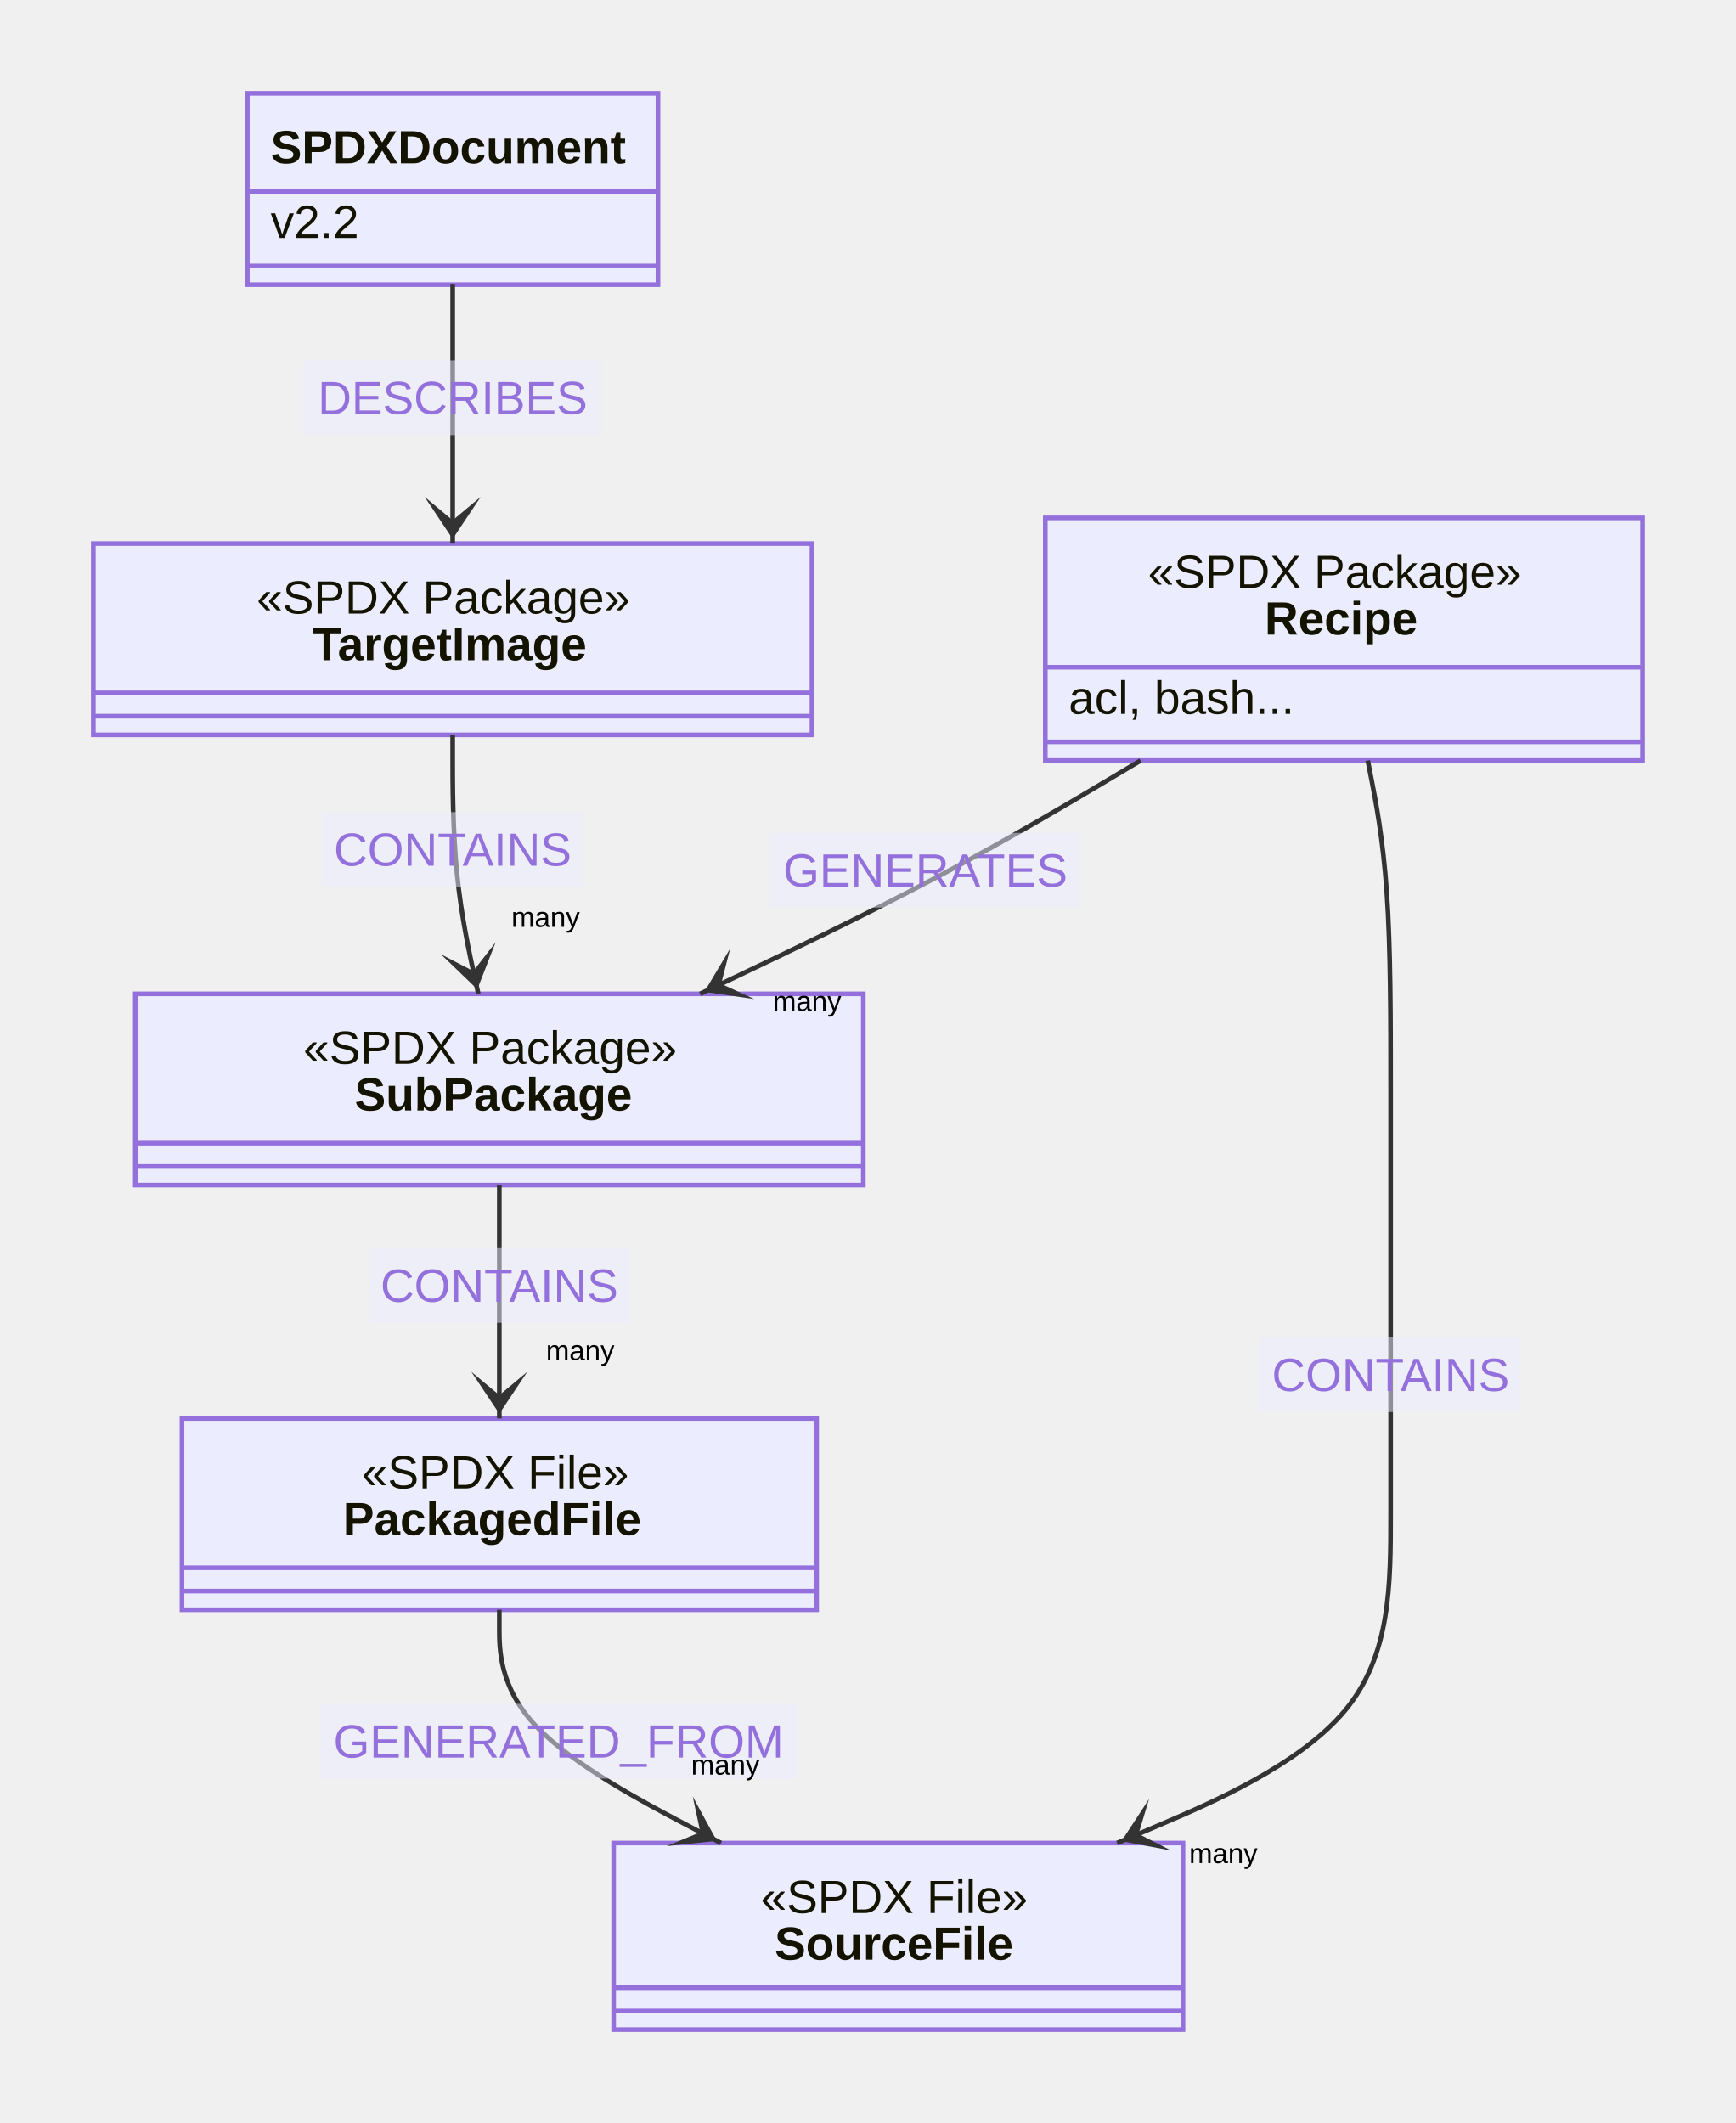
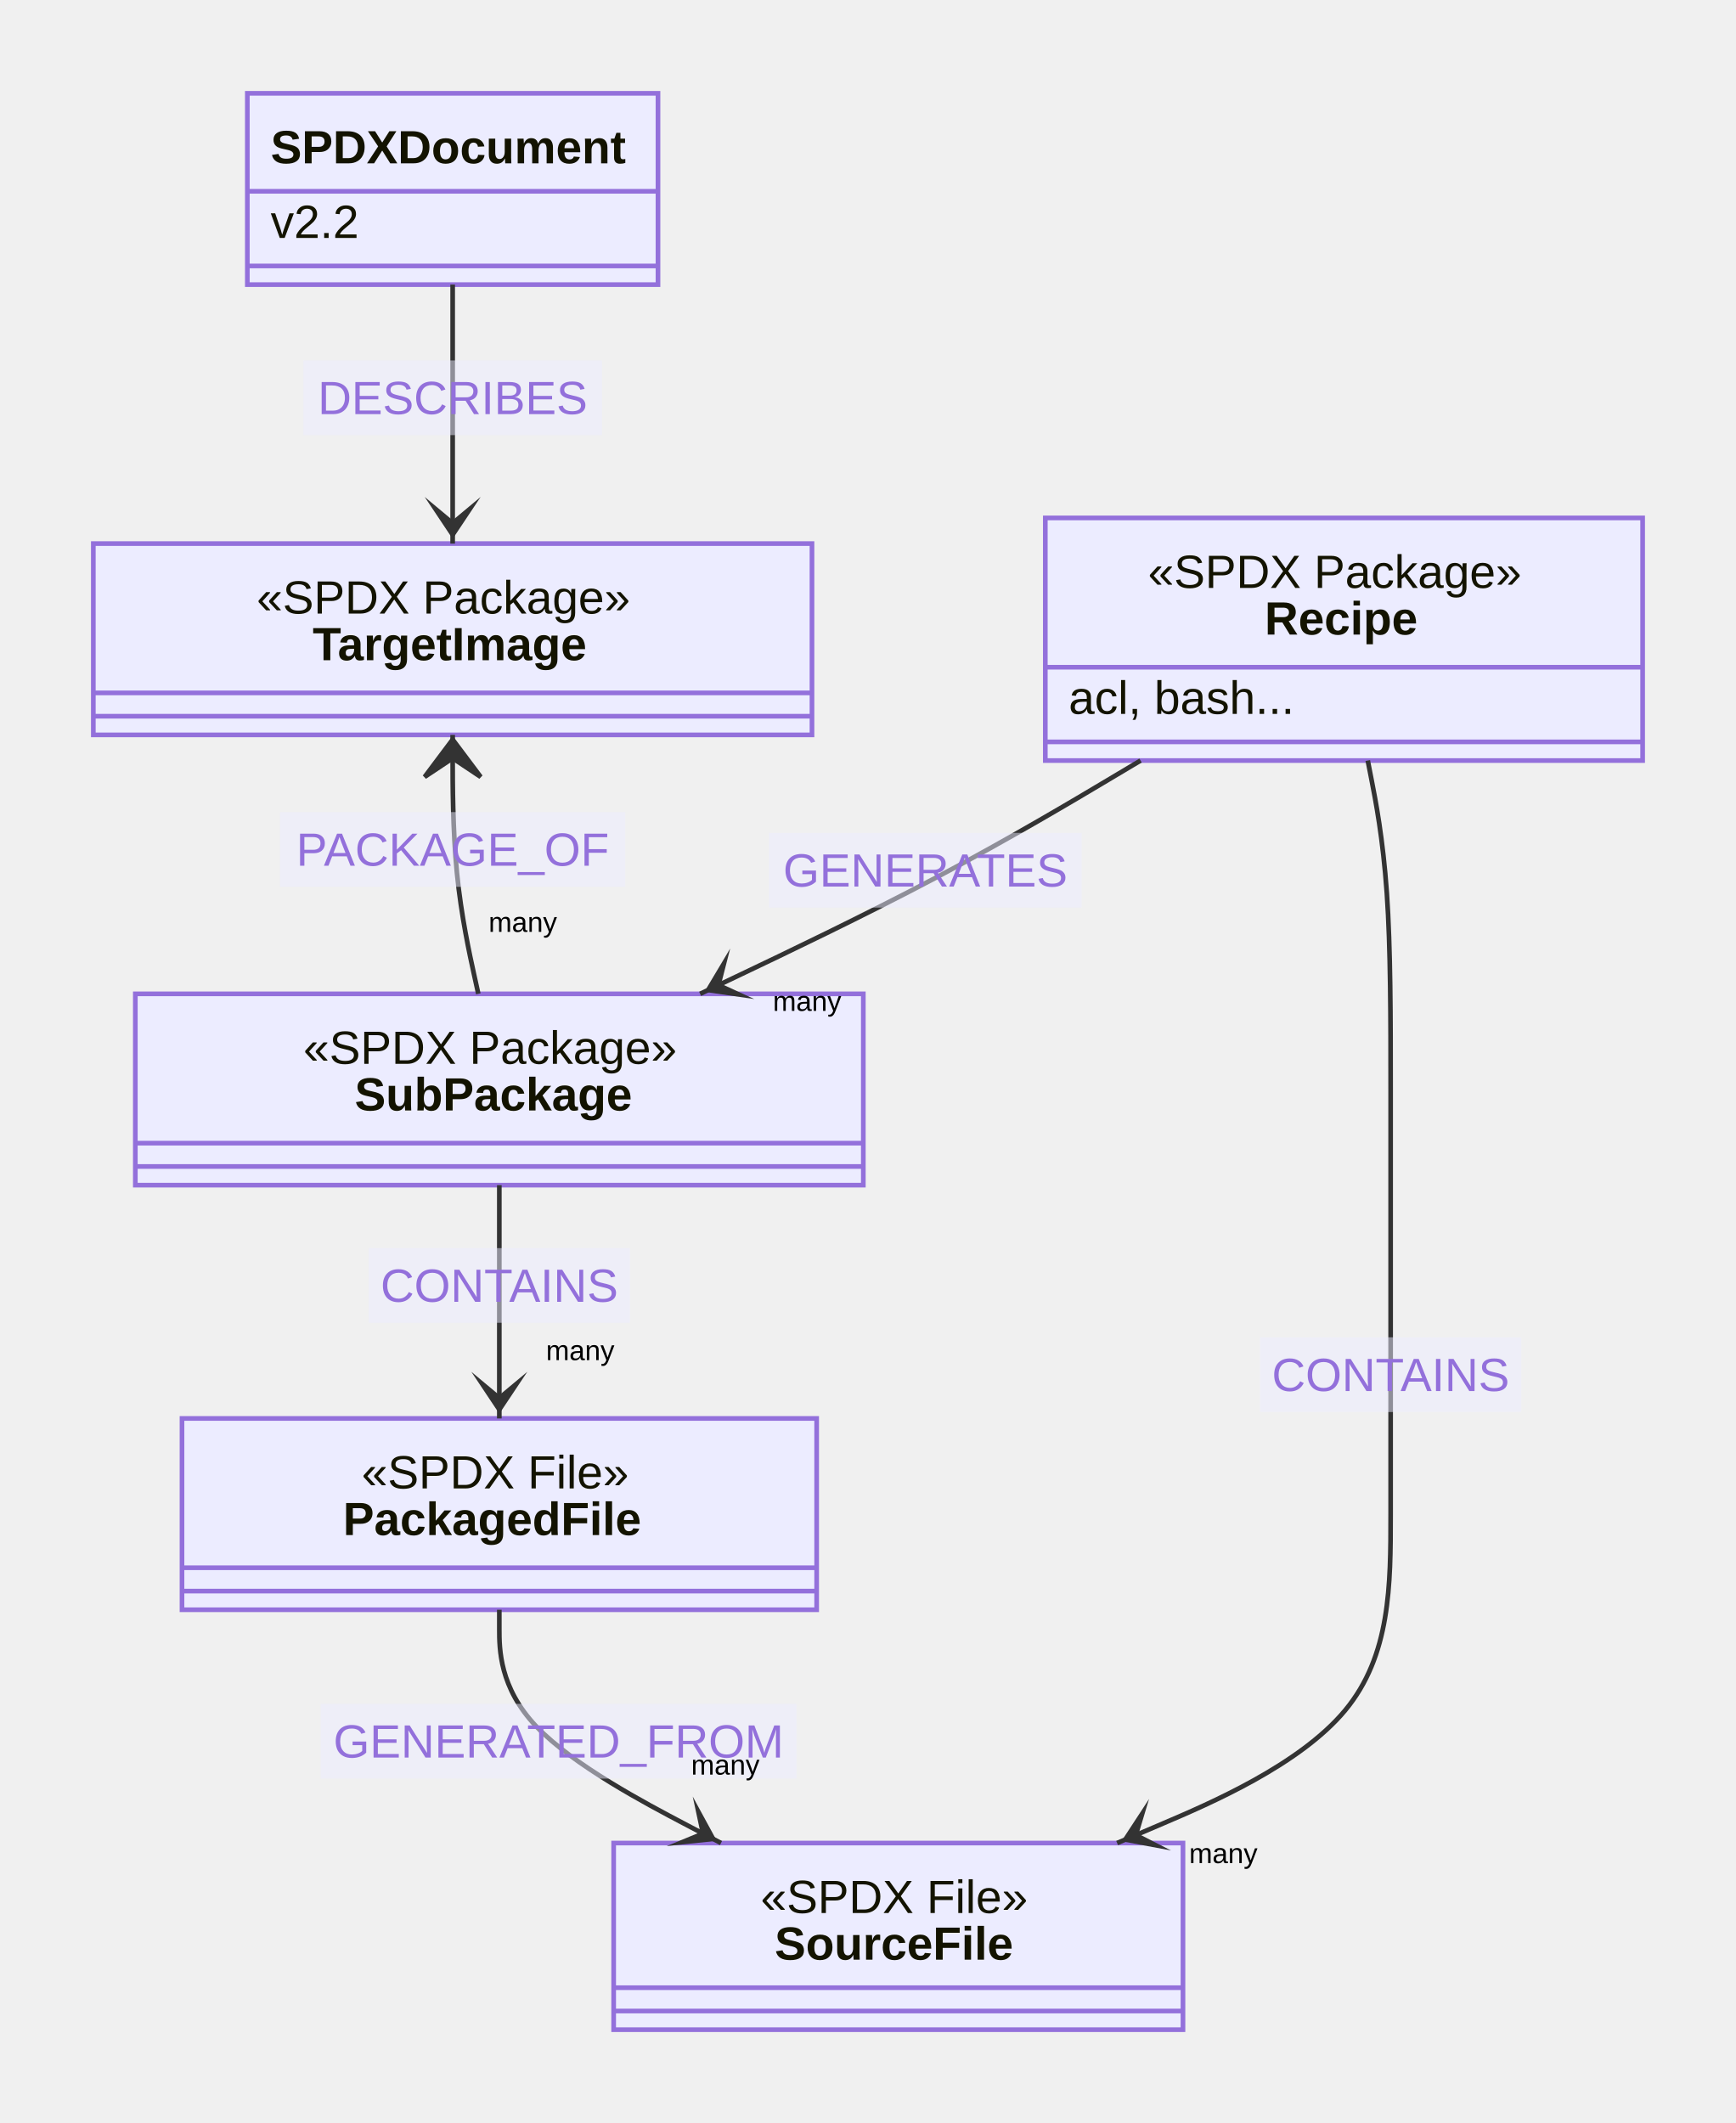
- <svg xmlns="http://www.w3.org/2000/svg" id="mermaid-1613570551035" width="100%" height="455" style="max-width: 372px;" viewBox="-20 -20 372 455">
-   <style>#mermaid-1613570551035{font-family:"trebuchet ms",verdana,arial,sans-serif;font-size:16px;fill:#333;}#mermaid-1613570551035 .error-icon{fill:#552222;}#mermaid-1613570551035 .error-text{fill:#552222;stroke:#552222;}#mermaid-1613570551035 .edge-thickness-normal{stroke-width:2px;}#mermaid-1613570551035 .edge-thickness-thick{stroke-width:3.5px;}#mermaid-1613570551035 .edge-pattern-solid{stroke-dasharray:0;}#mermaid-1613570551035 .edge-pattern-dashed{stroke-dasharray:3;}#mermaid-1613570551035 .edge-pattern-dotted{stroke-dasharray:2;}#mermaid-1613570551035 .marker{fill:#333333;}#mermaid-1613570551035 .marker.cross{stroke:#333333;}#mermaid-1613570551035 svg{font-family:"trebuchet ms",verdana,arial,sans-serif;font-size:16px;}#mermaid-1613570551035 g.classGroup text{fill:#9370DB;fill:#131300;stroke:none;font-family:"trebuchet ms",verdana,arial,sans-serif;font-size:10px;}#mermaid-1613570551035 g.classGroup text .title{font-weight:bolder;}#mermaid-1613570551035 .classTitle{font-weight:bolder;}#mermaid-1613570551035 .node rect,#mermaid-1613570551035 .node circle,#mermaid-1613570551035 .node ellipse,#mermaid-1613570551035 .node polygon,#mermaid-1613570551035 .node path{fill:#ECECFF;stroke:#9370DB;stroke-width:1px;}#mermaid-1613570551035 .divider{stroke:#9370DB;stroke:1;}#mermaid-1613570551035 g.clickable{cursor:pointer;}#mermaid-1613570551035 g.classGroup rect{fill:#ECECFF;stroke:#9370DB;}#mermaid-1613570551035 g.classGroup line{stroke:#9370DB;stroke-width:1;}#mermaid-1613570551035 .classLabel .box{stroke:none;stroke-width:0;fill:#ECECFF;opacity:0.5;}#mermaid-1613570551035 .classLabel .label{fill:#9370DB;font-size:10px;}#mermaid-1613570551035 .relation{stroke:#333333;stroke-width:1;fill:none;}#mermaid-1613570551035 .dashed-line{stroke-dasharray:3;}#mermaid-1613570551035 #compositionStart,#mermaid-1613570551035 .composition{fill:#333333 !important;stroke:#333333 !important;stroke-width:1;}#mermaid-1613570551035 #compositionEnd,#mermaid-1613570551035 .composition{fill:#333333 !important;stroke:#333333 !important;stroke-width:1;}#mermaid-1613570551035 #dependencyStart,#mermaid-1613570551035 .dependency{fill:#333333 !important;stroke:#333333 !important;stroke-width:1;}#mermaid-1613570551035 #dependencyStart,#mermaid-1613570551035 .dependency{fill:#333333 !important;stroke:#333333 !important;stroke-width:1;}#mermaid-1613570551035 #extensionStart,#mermaid-1613570551035 .extension{fill:#333333 !important;stroke:#333333 !important;stroke-width:1;}#mermaid-1613570551035 #extensionEnd,#mermaid-1613570551035 .extension{fill:#333333 !important;stroke:#333333 !important;stroke-width:1;}#mermaid-1613570551035 #aggregationStart,#mermaid-1613570551035 .aggregation{fill:#ECECFF !important;stroke:#333333 !important;stroke-width:1;}#mermaid-1613570551035 #aggregationEnd,#mermaid-1613570551035 .aggregation{fill:#ECECFF !important;stroke:#333333 !important;stroke-width:1;}#mermaid-1613570551035 .edgeTerminals{font-size:11px;}#mermaid-1613570551035:root{--mermaid-font-family:"trebuchet ms",verdana,arial,sans-serif;}#mermaid-1613570551035 class{fill:apa;}</style>
+ <svg xmlns="http://www.w3.org/2000/svg" id="mermaid-1613575373859" width="100%" height="455" style="max-width: 372px;" viewBox="-20 -20 372 455">
+   <style>#mermaid-1613575373859{font-family:"trebuchet ms",verdana,arial,sans-serif;font-size:16px;fill:#333;}#mermaid-1613575373859 .error-icon{fill:#552222;}#mermaid-1613575373859 .error-text{fill:#552222;stroke:#552222;}#mermaid-1613575373859 .edge-thickness-normal{stroke-width:2px;}#mermaid-1613575373859 .edge-thickness-thick{stroke-width:3.5px;}#mermaid-1613575373859 .edge-pattern-solid{stroke-dasharray:0;}#mermaid-1613575373859 .edge-pattern-dashed{stroke-dasharray:3;}#mermaid-1613575373859 .edge-pattern-dotted{stroke-dasharray:2;}#mermaid-1613575373859 .marker{fill:#333333;}#mermaid-1613575373859 .marker.cross{stroke:#333333;}#mermaid-1613575373859 svg{font-family:"trebuchet ms",verdana,arial,sans-serif;font-size:16px;}#mermaid-1613575373859 g.classGroup text{fill:#9370DB;fill:#131300;stroke:none;font-family:"trebuchet ms",verdana,arial,sans-serif;font-size:10px;}#mermaid-1613575373859 g.classGroup text .title{font-weight:bolder;}#mermaid-1613575373859 .classTitle{font-weight:bolder;}#mermaid-1613575373859 .node rect,#mermaid-1613575373859 .node circle,#mermaid-1613575373859 .node ellipse,#mermaid-1613575373859 .node polygon,#mermaid-1613575373859 .node path{fill:#ECECFF;stroke:#9370DB;stroke-width:1px;}#mermaid-1613575373859 .divider{stroke:#9370DB;stroke:1;}#mermaid-1613575373859 g.clickable{cursor:pointer;}#mermaid-1613575373859 g.classGroup rect{fill:#ECECFF;stroke:#9370DB;}#mermaid-1613575373859 g.classGroup line{stroke:#9370DB;stroke-width:1;}#mermaid-1613575373859 .classLabel .box{stroke:none;stroke-width:0;fill:#ECECFF;opacity:0.5;}#mermaid-1613575373859 .classLabel .label{fill:#9370DB;font-size:10px;}#mermaid-1613575373859 .relation{stroke:#333333;stroke-width:1;fill:none;}#mermaid-1613575373859 .dashed-line{stroke-dasharray:3;}#mermaid-1613575373859 #compositionStart,#mermaid-1613575373859 .composition{fill:#333333 !important;stroke:#333333 !important;stroke-width:1;}#mermaid-1613575373859 #compositionEnd,#mermaid-1613575373859 .composition{fill:#333333 !important;stroke:#333333 !important;stroke-width:1;}#mermaid-1613575373859 #dependencyStart,#mermaid-1613575373859 .dependency{fill:#333333 !important;stroke:#333333 !important;stroke-width:1;}#mermaid-1613575373859 #dependencyStart,#mermaid-1613575373859 .dependency{fill:#333333 !important;stroke:#333333 !important;stroke-width:1;}#mermaid-1613575373859 #extensionStart,#mermaid-1613575373859 .extension{fill:#333333 !important;stroke:#333333 !important;stroke-width:1;}#mermaid-1613575373859 #extensionEnd,#mermaid-1613575373859 .extension{fill:#333333 !important;stroke:#333333 !important;stroke-width:1;}#mermaid-1613575373859 #aggregationStart,#mermaid-1613575373859 .aggregation{fill:#ECECFF !important;stroke:#333333 !important;stroke-width:1;}#mermaid-1613575373859 #aggregationEnd,#mermaid-1613575373859 .aggregation{fill:#ECECFF !important;stroke:#333333 !important;stroke-width:1;}#mermaid-1613575373859 .edgeTerminals{font-size:11px;}#mermaid-1613575373859:root{--mermaid-font-family:"trebuchet ms",verdana,arial,sans-serif;}#mermaid-1613575373859 class{fill:apa;}</style>
  <g />
  <defs>
    <marker id="extensionStart" class="extension" refX="0" refY="7" markerWidth="190" markerHeight="240" orient="auto">
      <path d="M 1,7 L18,13 V 1 Z" />
    </marker>
  </defs>
  <defs>
    <marker id="extensionEnd" refX="19" refY="7" markerWidth="20" markerHeight="28" orient="auto">
      <path d="M 1,1 V 13 L18,7 Z" />
    </marker>
  </defs>
  <defs>
    <marker id="compositionStart" class="extension" refX="0" refY="7" markerWidth="190" markerHeight="240" orient="auto">
      <path d="M 18,7 L9,13 L1,7 L9,1 Z" />
    </marker>
  </defs>
  <defs>
    <marker id="compositionEnd" refX="19" refY="7" markerWidth="20" markerHeight="28" orient="auto">
      <path d="M 18,7 L9,13 L1,7 L9,1 Z" />
    </marker>
  </defs>
  <defs>
    <marker id="aggregationStart" class="extension" refX="0" refY="7" markerWidth="190" markerHeight="240" orient="auto">
      <path d="M 18,7 L9,13 L1,7 L9,1 Z" />
    </marker>
  </defs>
  <defs>
    <marker id="aggregationEnd" refX="19" refY="7" markerWidth="20" markerHeight="28" orient="auto">
      <path d="M 18,7 L9,13 L1,7 L9,1 Z" />
    </marker>
  </defs>
  <defs>
    <marker id="dependencyStart" class="extension" refX="0" refY="7" markerWidth="190" markerHeight="240" orient="auto">
      <path d="M 5,7 L9,13 L1,7 L9,1 Z" />
    </marker>
  </defs>
  <defs>
    <marker id="dependencyEnd" refX="19" refY="7" markerWidth="20" markerHeight="28" orient="auto">
      <path d="M 18,7 L9,13 L14,7 L9,1 Z" />
    </marker>
  </defs>
  <g id="classid-SPDXDocument-0" class="classGroup" transform="translate(33,0 )">
    <rect x="0" y="0" width="88" height="41" class=" " />
    <text y="15" x="0">
      <tspan class="title" x="5">SPDXDocument</tspan>
    </text>
    <line x1="0" y1="21" y2="21" x2="88" />
    <text x="5" y="31" fill="white" class="classText">
      <tspan x="5">v2.2</tspan>
    </text>
    <line x1="0" y1="37" y2="37" x2="88" />
    <text x="5" y="52" fill="white" class="classText" />
  </g>
  <g id="classid-TargetImage-1" class="classGroup" transform="translate(0,96.5 )">
    <rect x="0" y="0" width="154" height="41" class=" " />
    <text y="15" x="0">
      <tspan x="35">«SPDX Package»</tspan>
      <tspan class="title" dy="10" x="47">TargetImage</tspan>
    </text>
    <line x1="0" y1="32" y2="32" x2="154" />
    <text x="5" y="42" fill="white" class="classText" />
    <line x1="0" y1="37" y2="37" x2="154" />
    <text x="5" y="52" fill="white" class="classText" />
  </g>
  <g id="classid-SubPackage-2" class="classGroup" transform="translate(9,193 )">
    <rect x="0" y="0" width="156" height="41" class=" " />
    <text y="15" x="0">
      <tspan x="36">«SPDX Package»</tspan>
      <tspan class="title" dy="10" x="47">SubPackage</tspan>
    </text>
    <line x1="0" y1="32" y2="32" x2="156" />
    <text x="5" y="42" fill="white" class="classText" />
    <line x1="0" y1="37" y2="37" x2="156" />
    <text x="5" y="52" fill="white" class="classText" />
  </g>
  <g id="classid-Recipe-3" class="classGroup" transform="translate(204,91 )">
    <rect x="0" y="0" width="128" height="52" class=" " />
    <text y="15" x="0">
      <tspan x="22">«SPDX Package»</tspan>
      <tspan class="title" dy="10" x="47">Recipe</tspan>
    </text>
    <line x1="0" y1="32" y2="32" x2="128" />
    <text x="5" y="42" fill="white" class="classText">
      <tspan x="5">acl, bash...</tspan>
    </text>
    <line x1="0" y1="48" y2="48" x2="128" />
    <text x="5" y="63" fill="white" class="classText" />
  </g>
  <g id="classid-SourceFile-4" class="classGroup" transform="translate(111.5,375 )">
    <rect x="0" y="0" width="122" height="40" class=" " />
    <text y="15" x="0">
      <tspan x="31.5">«SPDX File»</tspan>
      <tspan class="title" dy="10" x="34.5">SourceFile</tspan>
    </text>
    <line x1="0" y1="31" y2="31" x2="122" />
    <text x="5" y="41" fill="white" class="classText" />
    <line x1="0" y1="36" y2="36" x2="122" />
    <text x="5" y="51" fill="white" class="classText" />
  </g>
  <g id="classid-PackagedFile-5" class="classGroup" transform="translate(19,284 )">
    <rect x="0" y="0" width="136" height="41" class=" " />
    <text y="15" x="0">
      <tspan x="38.5">«SPDX File»</tspan>
      <tspan class="title" dy="10" x="34.5">PackagedFile</tspan>
    </text>
    <line x1="0" y1="32" y2="32" x2="136" />
    <text x="5" y="42" fill="white" class="classText" />
    <line x1="0" y1="37" y2="37" x2="136" />
    <text x="5" y="52" fill="white" class="classText" />
  </g>
  <path d="M77,41L77,45.167C77,49.333,77,57.667,77,66.917C77,76.167,77,86.333,77,91.417L77,96.5" id="edge0" class="relation" marker-end="url(#dependencyEnd)" />
  <g class="classLabel">
    <rect class="box" x="45" y="57.25" width="64" height="16" />
    <text class="label" x="77" y="68.75" fill="red" text-anchor="middle">DESCRIBES</text>
  </g>
-   <path d="M77,137.5L77,142.583C77,147.667,77,157.833,77.916,167.083C78.832,176.333,80.663,184.667,81.579,188.833L82.495,193" id="edge1" class="relation" marker-end="url(#dependencyEnd)" />
+   <path d="M77,137.5L77,142.583C77,147.667,77,157.833,77.916,167.083C78.832,176.333,80.663,184.667,81.579,188.833L82.495,193" id="edge1" class="relation" marker-start="url(#dependencyStart)" />
  <g class="classLabel">
-     <rect class="box" x="49" y="154.047" width="56" height="16.016" />
-     <text class="label" x="77" y="165.548" fill="red" text-anchor="middle">CONTAINS</text>
+     <rect class="box" x="40" y="154.047" width="74" height="16.016" />
+     <text class="label" x="77" y="165.548" fill="red" text-anchor="middle">PACKAGE_OF</text>
  </g>
  <g class="cardinality">
-     <text class="type2" x="89.578" y="178.645" fill="black" font-size="6">many</text>
+     <text class="type2" x="84.695" y="179.718" fill="black" font-size="6">many</text>
  </g>
  <path d="M224.412,143L217.426,147.167C210.441,151.333,196.471,159.667,180.74,168C165.009,176.333,147.518,184.667,138.773,188.833L130.027,193" id="edge2" class="relation" marker-end="url(#dependencyEnd)" />
  <g class="classLabel">
    <rect class="box" x="144.781" y="158.5" width="67.016" height="16.016" />
    <text class="label" x="178.292" y="170.005" fill="red" text-anchor="middle">GENERATES</text>
  </g>
  <g class="cardinality">
    <text class="type2" x="145.613" y="196.651" fill="black" font-size="6">many</text>
  </g>
  <path d="M273.098,143L273.915,147.167C274.732,151.333,276.366,159.667,277.183,171.417C278,183.167,278,198.333,278,213.5C278,228.667,278,243.833,278,259C278,274.167,278,289.333,278,304.5C278,319.667,278,334.833,268.231,346.583C258.463,358.333,238.926,366.667,229.157,370.833L219.389,375" id="edge3" class="relation" marker-end="url(#dependencyEnd)" />
  <g class="classLabel">
    <rect class="box" x="250" y="266.609" width="56" height="16.016" />
    <text class="label" x="278" y="278.122" fill="red" text-anchor="middle">CONTAINS</text>
  </g>
  <g class="cardinality">
    <text class="type2" x="234.81" y="379.294" fill="black" font-size="6">many</text>
  </g>
  <path d="M87,234L87,238.167C87,242.333,87,250.667,87,259C87,267.333,87,275.667,87,279.833L87,284" id="edge4" class="relation" marker-end="url(#dependencyEnd)" />
  <g class="classLabel">
    <rect class="box" x="59" y="247.5" width="56" height="16" />
    <text class="label" x="87" y="259" fill="red" text-anchor="middle">CONTAINS</text>
  </g>
  <g class="cardinality">
    <text class="type2" x="97" y="271.5" fill="black" font-size="6">many</text>
  </g>
  <path d="M87,325L87,329.167C87,333.333,87,341.667,94.917,350C102.833,358.333,118.667,366.667,126.583,370.833L134.5,375" id="edge5" class="relation" marker-end="url(#dependencyEnd)" />
  <g class="classLabel">
    <rect class="box" x="48.688" y="345.172" width="102.016" height="16.016" />
    <text class="label" x="99.689" y="356.678" fill="red" text-anchor="middle">GENERATED_FROM</text>
  </g>
  <g class="cardinality">
    <text class="type2" x="128.096" y="360.329" fill="black" font-size="6">many</text>
  </g>
</svg>
